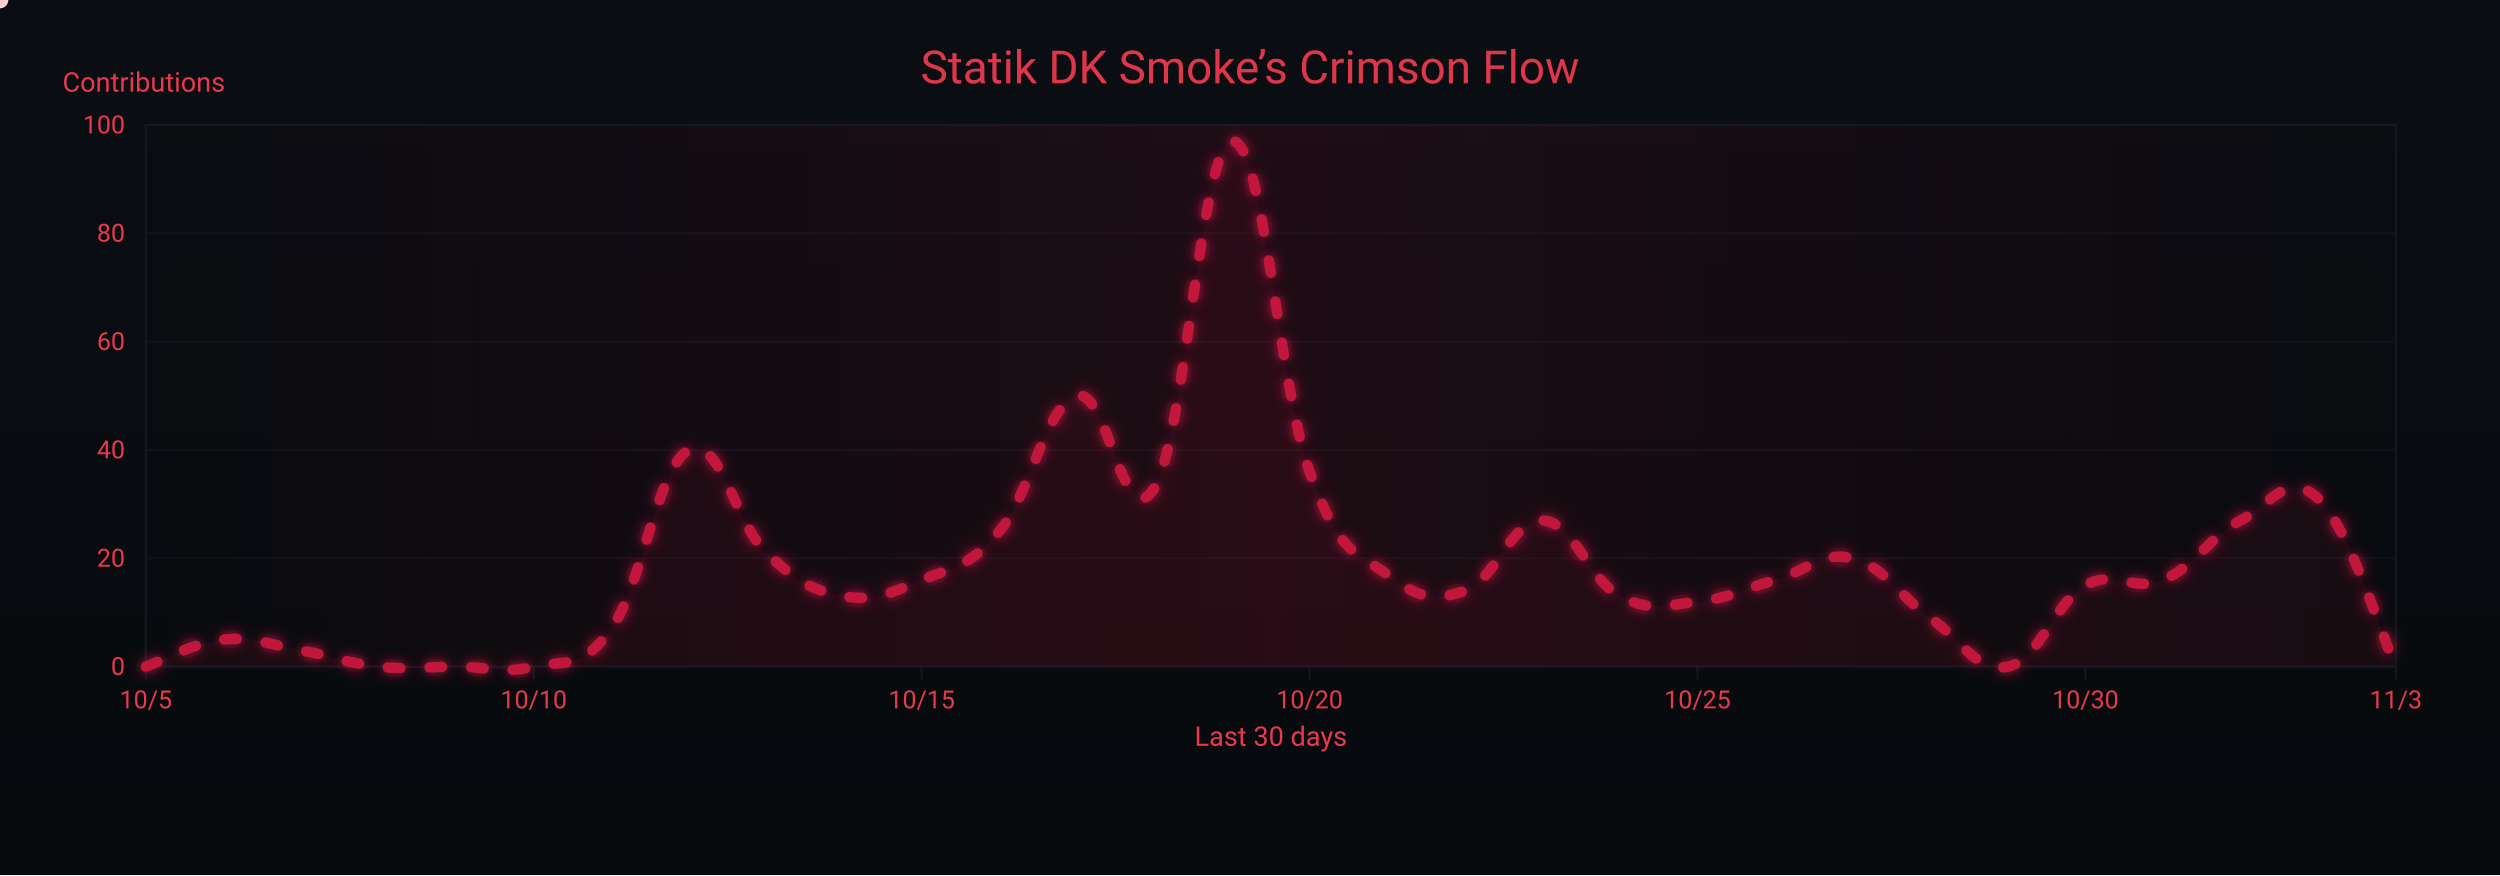
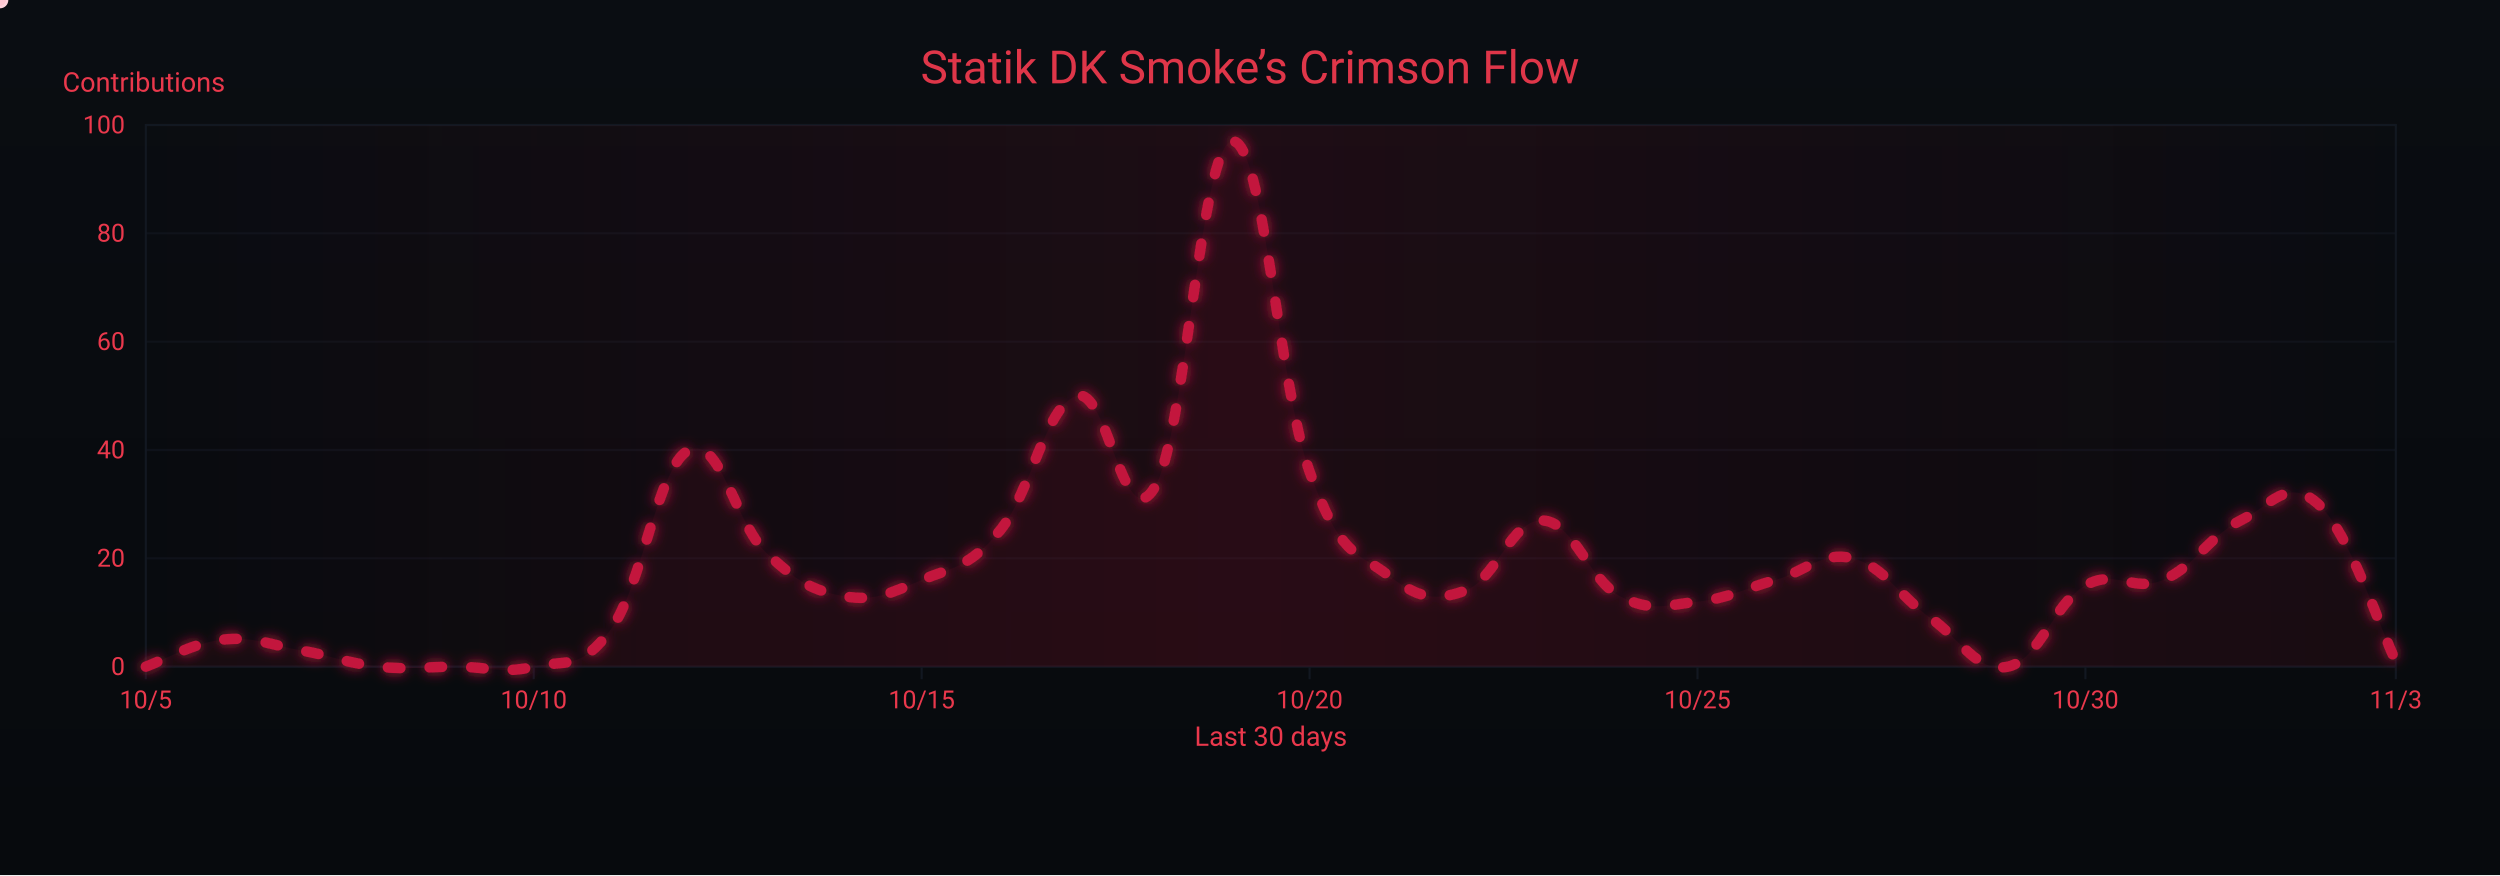
<svg xmlns="http://www.w3.org/2000/svg" width="1200" height="420" viewBox="0 0 1200 420" role="img" aria-label="Crimson Flow Graph">
  <defs>
    <linearGradient id="bgGrad" x1="0" y1="0" x2="0" y2="1">
      <stop offset="0%" stop-color="#0a0d12" />
      <stop offset="100%" stop-color="#070a0d" />
    </linearGradient>
    <filter id="glow">
      <feGaussianBlur stdDeviation="3" result="b1" />
      <feMerge>
        <feMergeNode in="b1" />
        <feMergeNode in="SourceGraphic" />
      </feMerge>
    </filter>
    <linearGradient id="sheen" x1="0" y1="0" x2="1" y2="0">
      <stop offset="0%" stop-color="#9b0e2a" stop-opacity="0" />
      <stop offset="50%" stop-color="#9b0e2a" stop-opacity=".14" />
      <stop offset="100%" stop-color="#9b0e2a" stop-opacity="0" />
      <animateTransform attributeName="gradientTransform" type="translate" from="-1 0" to="1 0" dur="9s" repeatCount="indefinite" />
    </linearGradient>
  </defs>
  <rect width="1200" height="420" fill="url(#bgGrad)" />
  <rect x="70" y="60" width="1080" height="260" fill="none" stroke="#121821" stroke-width="1" />
  <g font-family="ui-sans-serif,system-ui,-apple-system,Segoe UI,Roboto,Ubuntu,Arial" font-size="12">
    <path d="M70,320.0 H1150" stroke="#121821" stroke-width="1" opacity="0.6" />
    <text x="60" y="324.0" text-anchor="end" fill="#ea384c">0</text>
    <path d="M70,268.0 H1150" stroke="#121821" stroke-width="1" opacity="0.6" />
    <text x="60" y="272.0" text-anchor="end" fill="#ea384c">20</text>
    <path d="M70,216.0 H1150" stroke="#121821" stroke-width="1" opacity="0.6" />
    <text x="60" y="220.0" text-anchor="end" fill="#ea384c">40</text>
    <path d="M70,164.0 H1150" stroke="#121821" stroke-width="1" opacity="0.6" />
    <text x="60" y="168.0" text-anchor="end" fill="#ea384c">60</text>
    <path d="M70,112.0 H1150" stroke="#121821" stroke-width="1" opacity="0.6" />
    <text x="60" y="116.0" text-anchor="end" fill="#ea384c">80</text>
    <path d="M70,60.0 H1150" stroke="#121821" stroke-width="1" opacity="0.6" />
    <text x="60" y="64.0" text-anchor="end" fill="#ea384c">100</text>
    <text x="30" y="44" fill="#ea384c" font-size="13">Contributions</text>
  </g>
  <g font-family="ui-sans-serif,system-ui,-apple-system,Segoe UI,Roboto,Ubuntu,Arial" font-size="12">
    <path d="M70.0,320 V326" stroke="#121821" stroke-width="1" />
    <text x="70.0" y="340" text-anchor="middle" fill="#ea384c">10/5</text>
    <path d="M256.2,320 V326" stroke="#121821" stroke-width="1" />
    <text x="256.2" y="340" text-anchor="middle" fill="#ea384c">10/10</text>
    <path d="M442.4,320 V326" stroke="#121821" stroke-width="1" />
    <text x="442.4" y="340" text-anchor="middle" fill="#ea384c">10/15</text>
    <path d="M628.6,320 V326" stroke="#121821" stroke-width="1" />
    <text x="628.6" y="340" text-anchor="middle" fill="#ea384c">10/20</text>
    <path d="M814.8,320 V326" stroke="#121821" stroke-width="1" />
    <text x="814.8" y="340" text-anchor="middle" fill="#ea384c">10/25</text>
    <path d="M1001.0,320 V326" stroke="#121821" stroke-width="1" />
    <text x="1001.0" y="340" text-anchor="middle" fill="#ea384c">10/30</text>
    <path d="M1150.0,320 V326" stroke="#121821" stroke-width="1" />
    <text x="1150.0" y="340" text-anchor="middle" fill="#ea384c">11/3</text>
    <text x="610" y="358" text-anchor="middle" fill="#ea384c" font-size="13">Last 30 days</text>
  </g>
  <rect x="70" y="60" width="1080" height="260" fill="url(#sheen)" />
  <text x="600" y="40" text-anchor="middle" font-family="ui-sans-serif,system-ui,-apple-system,Segoe UI,Roboto,Ubuntu,Arial" font-size="22" fill="#ea384c" opacity=".95">Statik DK Smoke’s Crimson Flow</text>
-   <path d="M70.0,320.0 C77.4,317.4 92.3,308.6 107.2,307.0 C122.1,305.4 129.6,309.6 144.5,312.2 C159.4,314.8 166.8,318.4 181.7,320.0 C196.6,321.6 204.1,320.0 219.0,320.0 C233.9,320.0 241.3,323.6 256.2,320.0 C271.1,316.4 278.6,322.6 293.4,301.8 C308.3,281.0 315.8,223.3 330.7,216.0 C345.6,208.7 353.0,251.4 367.9,265.4 C382.8,279.4 390.3,283.6 405.2,286.2 C420.1,288.8 427.5,284.6 442.4,278.4 C457.3,272.2 464.8,272.7 479.7,255.0 C494.6,237.3 502.0,194.2 516.9,190.0 C531.8,185.8 539.2,258.6 554.1,234.2 C569.0,209.8 576.5,69.4 591.4,67.8 C606.3,66.2 613.7,184.8 628.6,226.4 C643.5,268.0 651.0,264.4 665.9,275.8 C680.8,287.2 688.2,288.8 703.1,283.6 C718.0,278.4 725.4,249.3 740.3,249.8 C755.2,250.3 762.7,278.4 777.6,286.2 C792.5,294.0 799.9,290.4 814.8,288.8 C829.7,287.2 837.2,282.6 852.1,278.4 C867.0,274.2 874.4,264.4 889.3,268.0 C904.2,271.6 911.7,286.2 926.6,296.6 C941.4,307.0 948.9,323.1 963.8,320.0 C978.7,316.9 986.1,289.3 1001.0,281.0 C1015.9,272.7 1023.4,284.6 1038.3,278.4 C1053.2,272.2 1060.6,257.6 1075.5,249.8 C1090.4,242.0 1097.9,225.4 1112.8,239.4 C1127.7,253.4 1142.6,303.9 1150.0,320.0 L 1150,320 L 70,320 Z" fill="#7a0f26" opacity=".13">
+   <path d="M70.0,320.0 C77.4,317.4 92.3,308.6 107.2,307.0 C122.1,305.4 129.6,309.6 144.5,312.2 C159.4,314.8 166.8,318.4 181.7,320.0 C196.6,321.6 204.1,320.0 219.0,320.0 C233.9,320.0 241.3,323.6 256.2,320.0 C271.1,316.4 278.6,322.6 293.4,301.8 C308.3,281.0 315.8,223.3 330.7,216.0 C345.6,208.7 353.0,251.4 367.9,265.4 C382.8,279.4 390.3,283.6 405.2,286.2 C420.1,288.8 427.5,284.6 442.4,278.4 C457.3,272.2 464.8,272.7 479.7,255.0 C494.6,237.3 502.0,194.2 516.9,190.0 C531.8,185.8 539.2,258.6 554.1,234.2 C569.0,209.8 576.5,69.4 591.4,67.8 C606.3,66.2 613.7,184.8 628.6,226.4 C643.5,268.0 651.0,264.4 665.9,275.8 C680.8,287.2 688.2,288.8 703.1,283.6 C718.0,278.4 725.4,249.3 740.3,249.8 C755.2,250.3 762.7,278.4 777.6,286.2 C792.5,294.0 799.9,290.4 814.8,288.8 C829.7,287.2 837.2,282.6 852.1,278.4 C867.0,274.2 874.4,264.4 889.3,268.0 C904.2,271.6 911.7,286.2 926.6,296.6 C941.4,307.0 948.9,323.1 963.8,320.0 C978.7,316.9 986.1,289.3 1001.0,281.0 C1015.9,272.7 1023.4,284.6 1038.3,278.4 C1053.2,272.2 1060.6,257.1 1075.5,249.8 C1090.4,242.5 1097.9,228.5 1112.8,242.0 C1127.7,255.5 1142.6,302.3 1150.0,317.4 L 1150,320 L 70,320 Z" fill="#7a0f26" opacity=".13">
    <animate attributeName="opacity" values=".10;.17;.10" dur="6s" repeatCount="indefinite" />
  </path>
-   <path id="curve" d="M70.0,320.0 C77.4,317.4 92.3,308.6 107.2,307.0 C122.1,305.4 129.6,309.6 144.5,312.2 C159.4,314.8 166.8,318.4 181.7,320.0 C196.6,321.6 204.1,320.0 219.0,320.0 C233.9,320.0 241.3,323.6 256.2,320.0 C271.1,316.4 278.6,322.6 293.4,301.8 C308.3,281.0 315.8,223.3 330.7,216.0 C345.6,208.7 353.0,251.4 367.9,265.4 C382.8,279.4 390.3,283.6 405.2,286.2 C420.1,288.8 427.5,284.6 442.4,278.4 C457.3,272.2 464.8,272.7 479.7,255.0 C494.6,237.3 502.0,194.2 516.9,190.0 C531.8,185.8 539.2,258.6 554.1,234.2 C569.0,209.8 576.5,69.4 591.4,67.8 C606.3,66.2 613.7,184.8 628.6,226.4 C643.5,268.0 651.0,264.4 665.9,275.8 C680.8,287.2 688.2,288.8 703.1,283.6 C718.0,278.4 725.4,249.3 740.3,249.8 C755.2,250.3 762.7,278.4 777.6,286.2 C792.5,294.0 799.9,290.4 814.8,288.8 C829.7,287.2 837.2,282.6 852.1,278.4 C867.0,274.2 874.4,264.4 889.3,268.0 C904.2,271.6 911.7,286.2 926.6,296.6 C941.4,307.0 948.9,323.1 963.8,320.0 C978.7,316.9 986.1,289.3 1001.0,281.0 C1015.9,272.7 1023.4,284.6 1038.3,278.4 C1053.2,272.2 1060.6,257.6 1075.5,249.8 C1090.4,242.0 1097.9,225.4 1112.8,239.4 C1127.7,253.4 1142.6,303.9 1150.0,320.0" fill="none" stroke="#c3193d" stroke-width="5" stroke-linecap="round" stroke-linejoin="round" stroke-dasharray="6 14" filter="url(#glow)">
+   <path id="curve" d="M70.0,320.0 C77.4,317.4 92.3,308.6 107.2,307.0 C122.1,305.4 129.6,309.6 144.5,312.2 C159.4,314.8 166.8,318.4 181.7,320.0 C196.6,321.6 204.1,320.0 219.0,320.0 C233.9,320.0 241.3,323.6 256.2,320.0 C271.1,316.4 278.6,322.6 293.4,301.8 C308.3,281.0 315.8,223.3 330.7,216.0 C345.6,208.7 353.0,251.4 367.9,265.4 C382.8,279.4 390.3,283.6 405.2,286.2 C420.1,288.8 427.5,284.6 442.4,278.4 C457.3,272.2 464.8,272.7 479.7,255.0 C494.6,237.3 502.0,194.2 516.9,190.0 C531.8,185.8 539.2,258.6 554.1,234.2 C569.0,209.8 576.5,69.4 591.4,67.8 C606.3,66.2 613.7,184.8 628.6,226.4 C643.5,268.0 651.0,264.4 665.9,275.8 C680.8,287.2 688.2,288.8 703.1,283.6 C718.0,278.4 725.4,249.3 740.3,249.8 C755.2,250.3 762.7,278.4 777.6,286.2 C792.5,294.0 799.9,290.4 814.8,288.8 C829.7,287.2 837.2,282.6 852.1,278.4 C867.0,274.2 874.4,264.4 889.3,268.0 C904.2,271.6 911.7,286.2 926.6,296.6 C941.4,307.0 948.9,323.1 963.8,320.0 C978.7,316.9 986.1,289.3 1001.0,281.0 C1015.9,272.7 1023.4,284.6 1038.3,278.4 C1053.2,272.2 1060.6,257.1 1075.5,249.8 C1090.4,242.5 1097.9,228.5 1112.8,242.0 C1127.7,255.5 1142.6,302.3 1150.0,317.4" fill="none" stroke="#c3193d" stroke-width="5" stroke-linecap="round" stroke-linejoin="round" stroke-dasharray="6 14" filter="url(#glow)">
    <animate attributeName="stroke-dashoffset" values="0;-220" dur="4.8s" repeatCount="indefinite" />
  </path>
  <g fill="#ffd1db">
    <circle r="4">
      <animateMotion dur="7s" rotate="auto" repeatCount="indefinite">
        <mpath href="#curve" />
      </animateMotion>
      <animate attributeName="opacity" values="1;.3;1" dur="2.2s" repeatCount="indefinite" />
    </circle>
    <circle r="3" fill="#ffffff">
      <animateMotion dur="8.2s" begin="1s" rotate="auto" repeatCount="indefinite">
        <mpath href="#curve" />
      </animateMotion>
      <animate attributeName="opacity" values=".7;.2;.7" dur="2.4s" repeatCount="indefinite" />
    </circle>
    <circle r="3" fill="#ffc7d3">
      <animateMotion dur="6s" begin="2s" rotate="auto" repeatCount="indefinite">
        <mpath href="#curve" />
      </animateMotion>
      <animate attributeName="opacity" values=".8;.3;.8" dur="2s" repeatCount="indefinite" />
    </circle>
  </g>
</svg>
